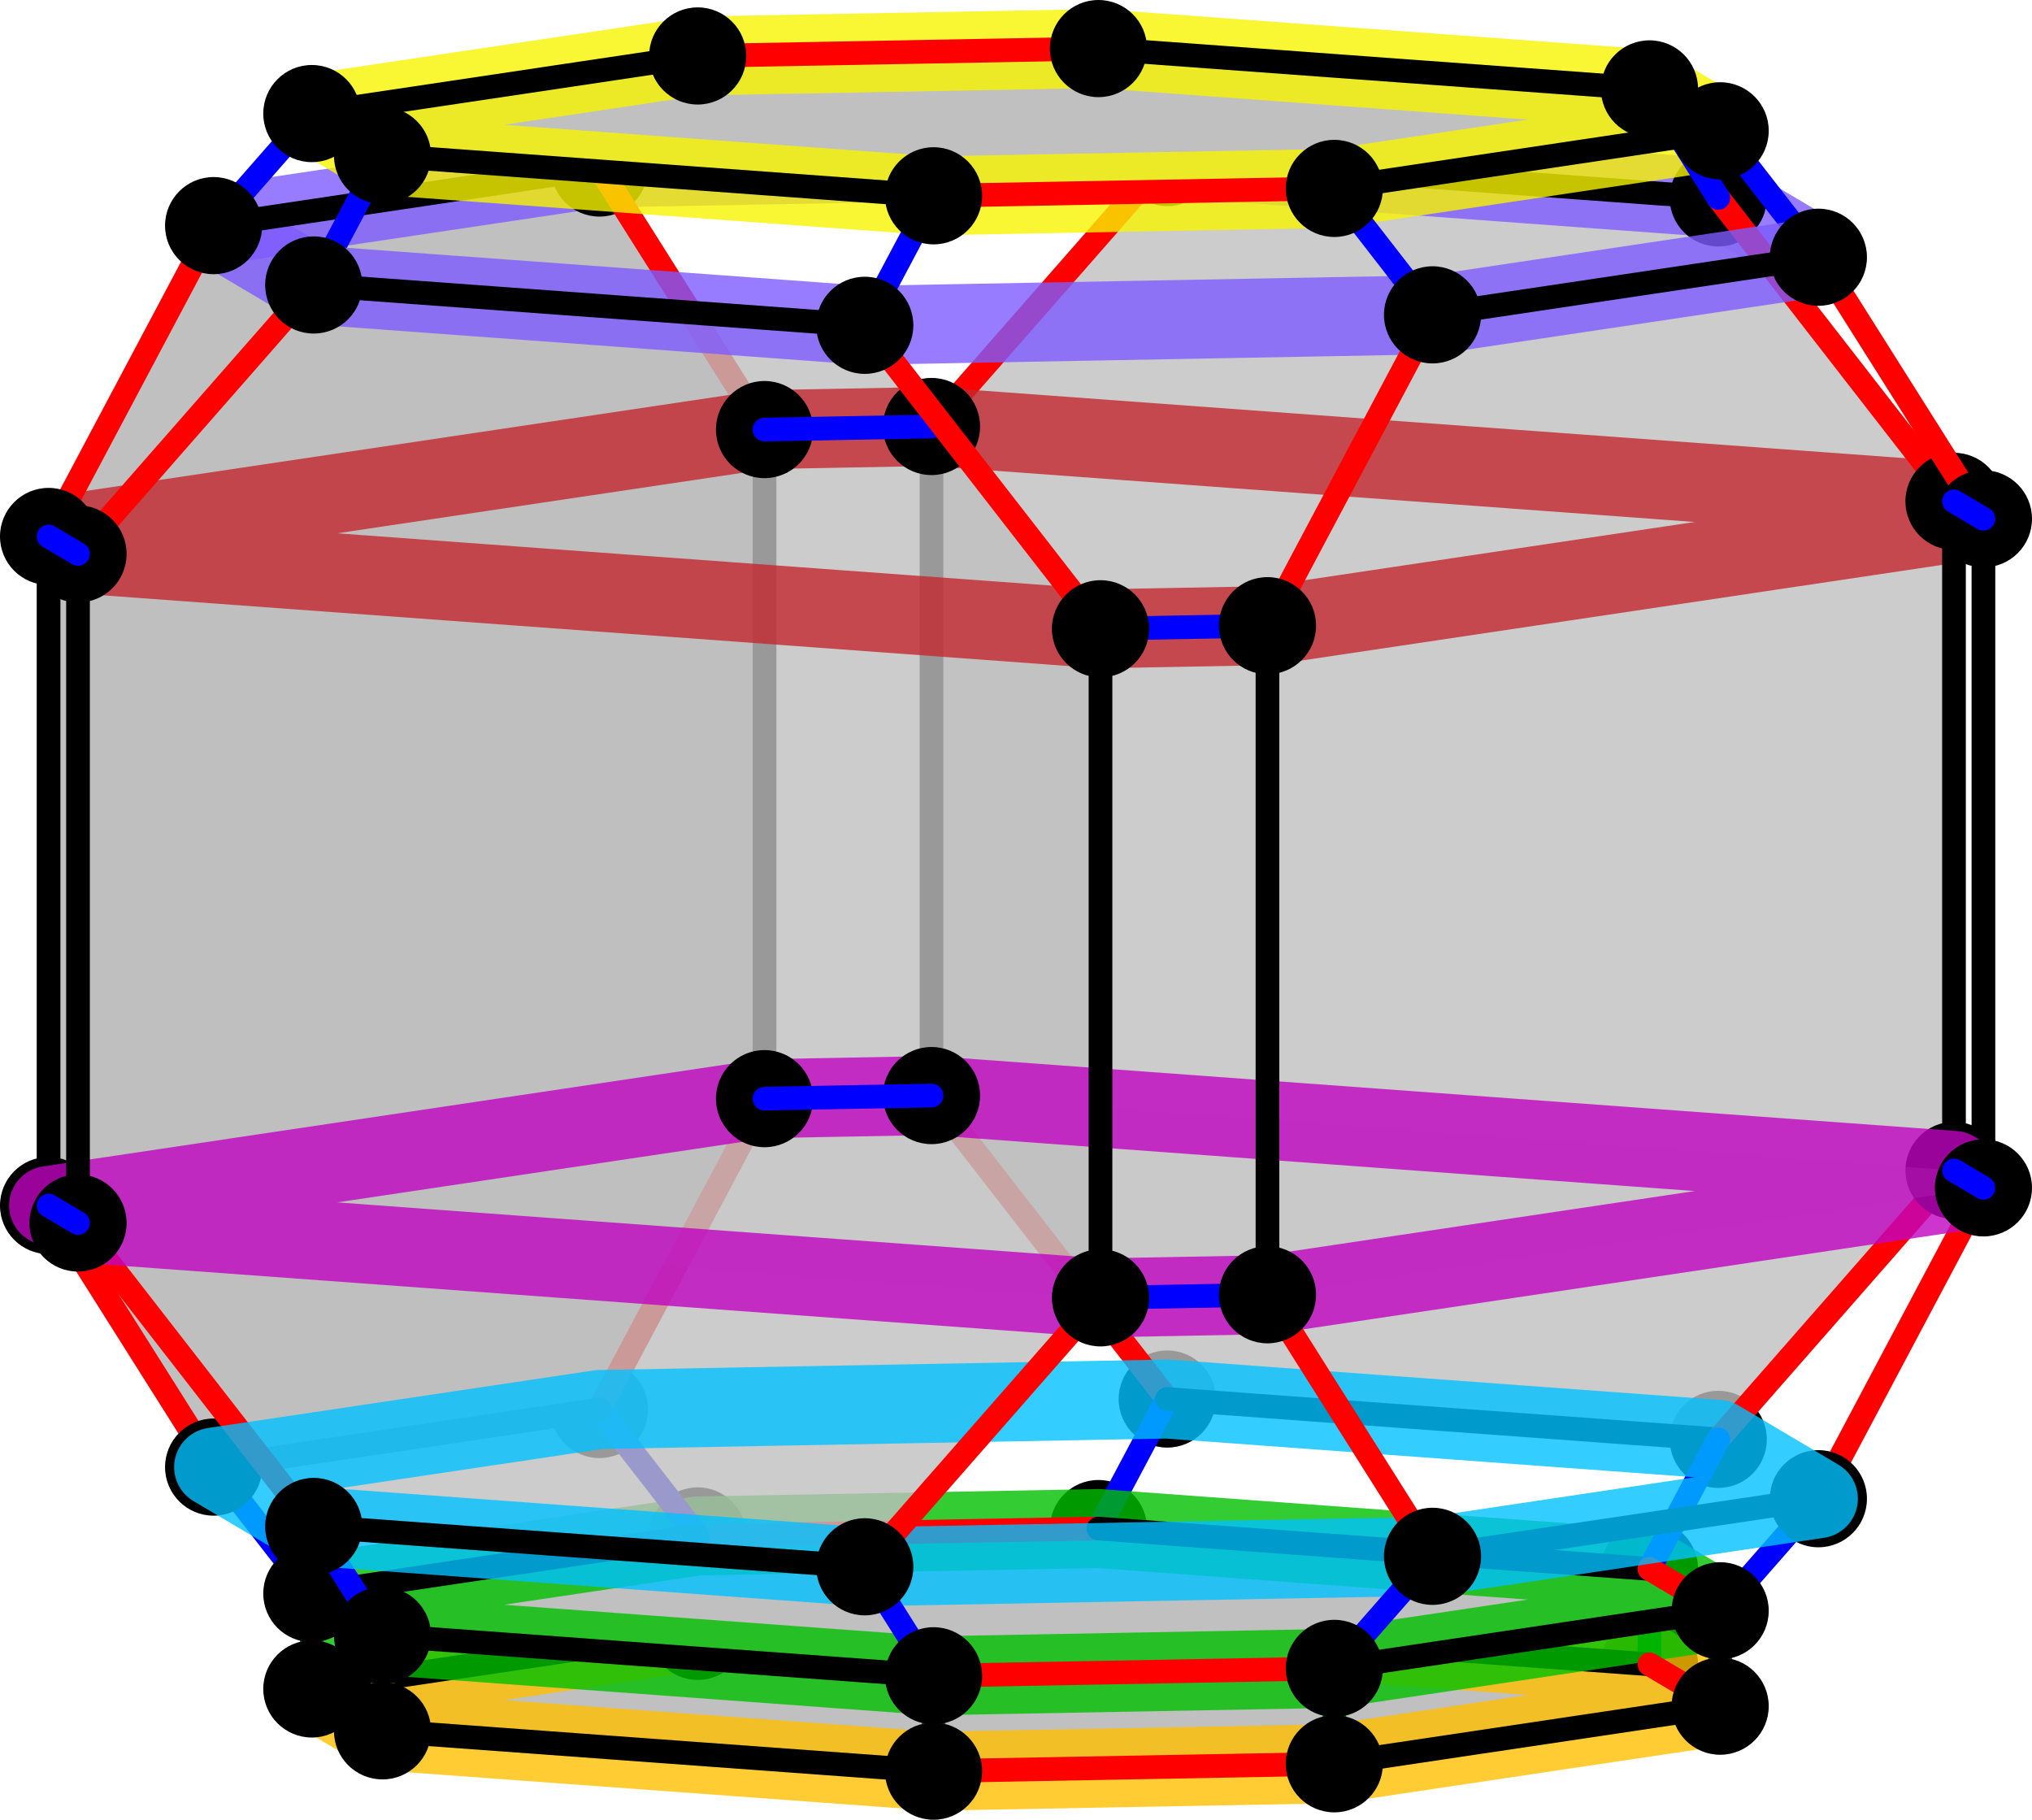
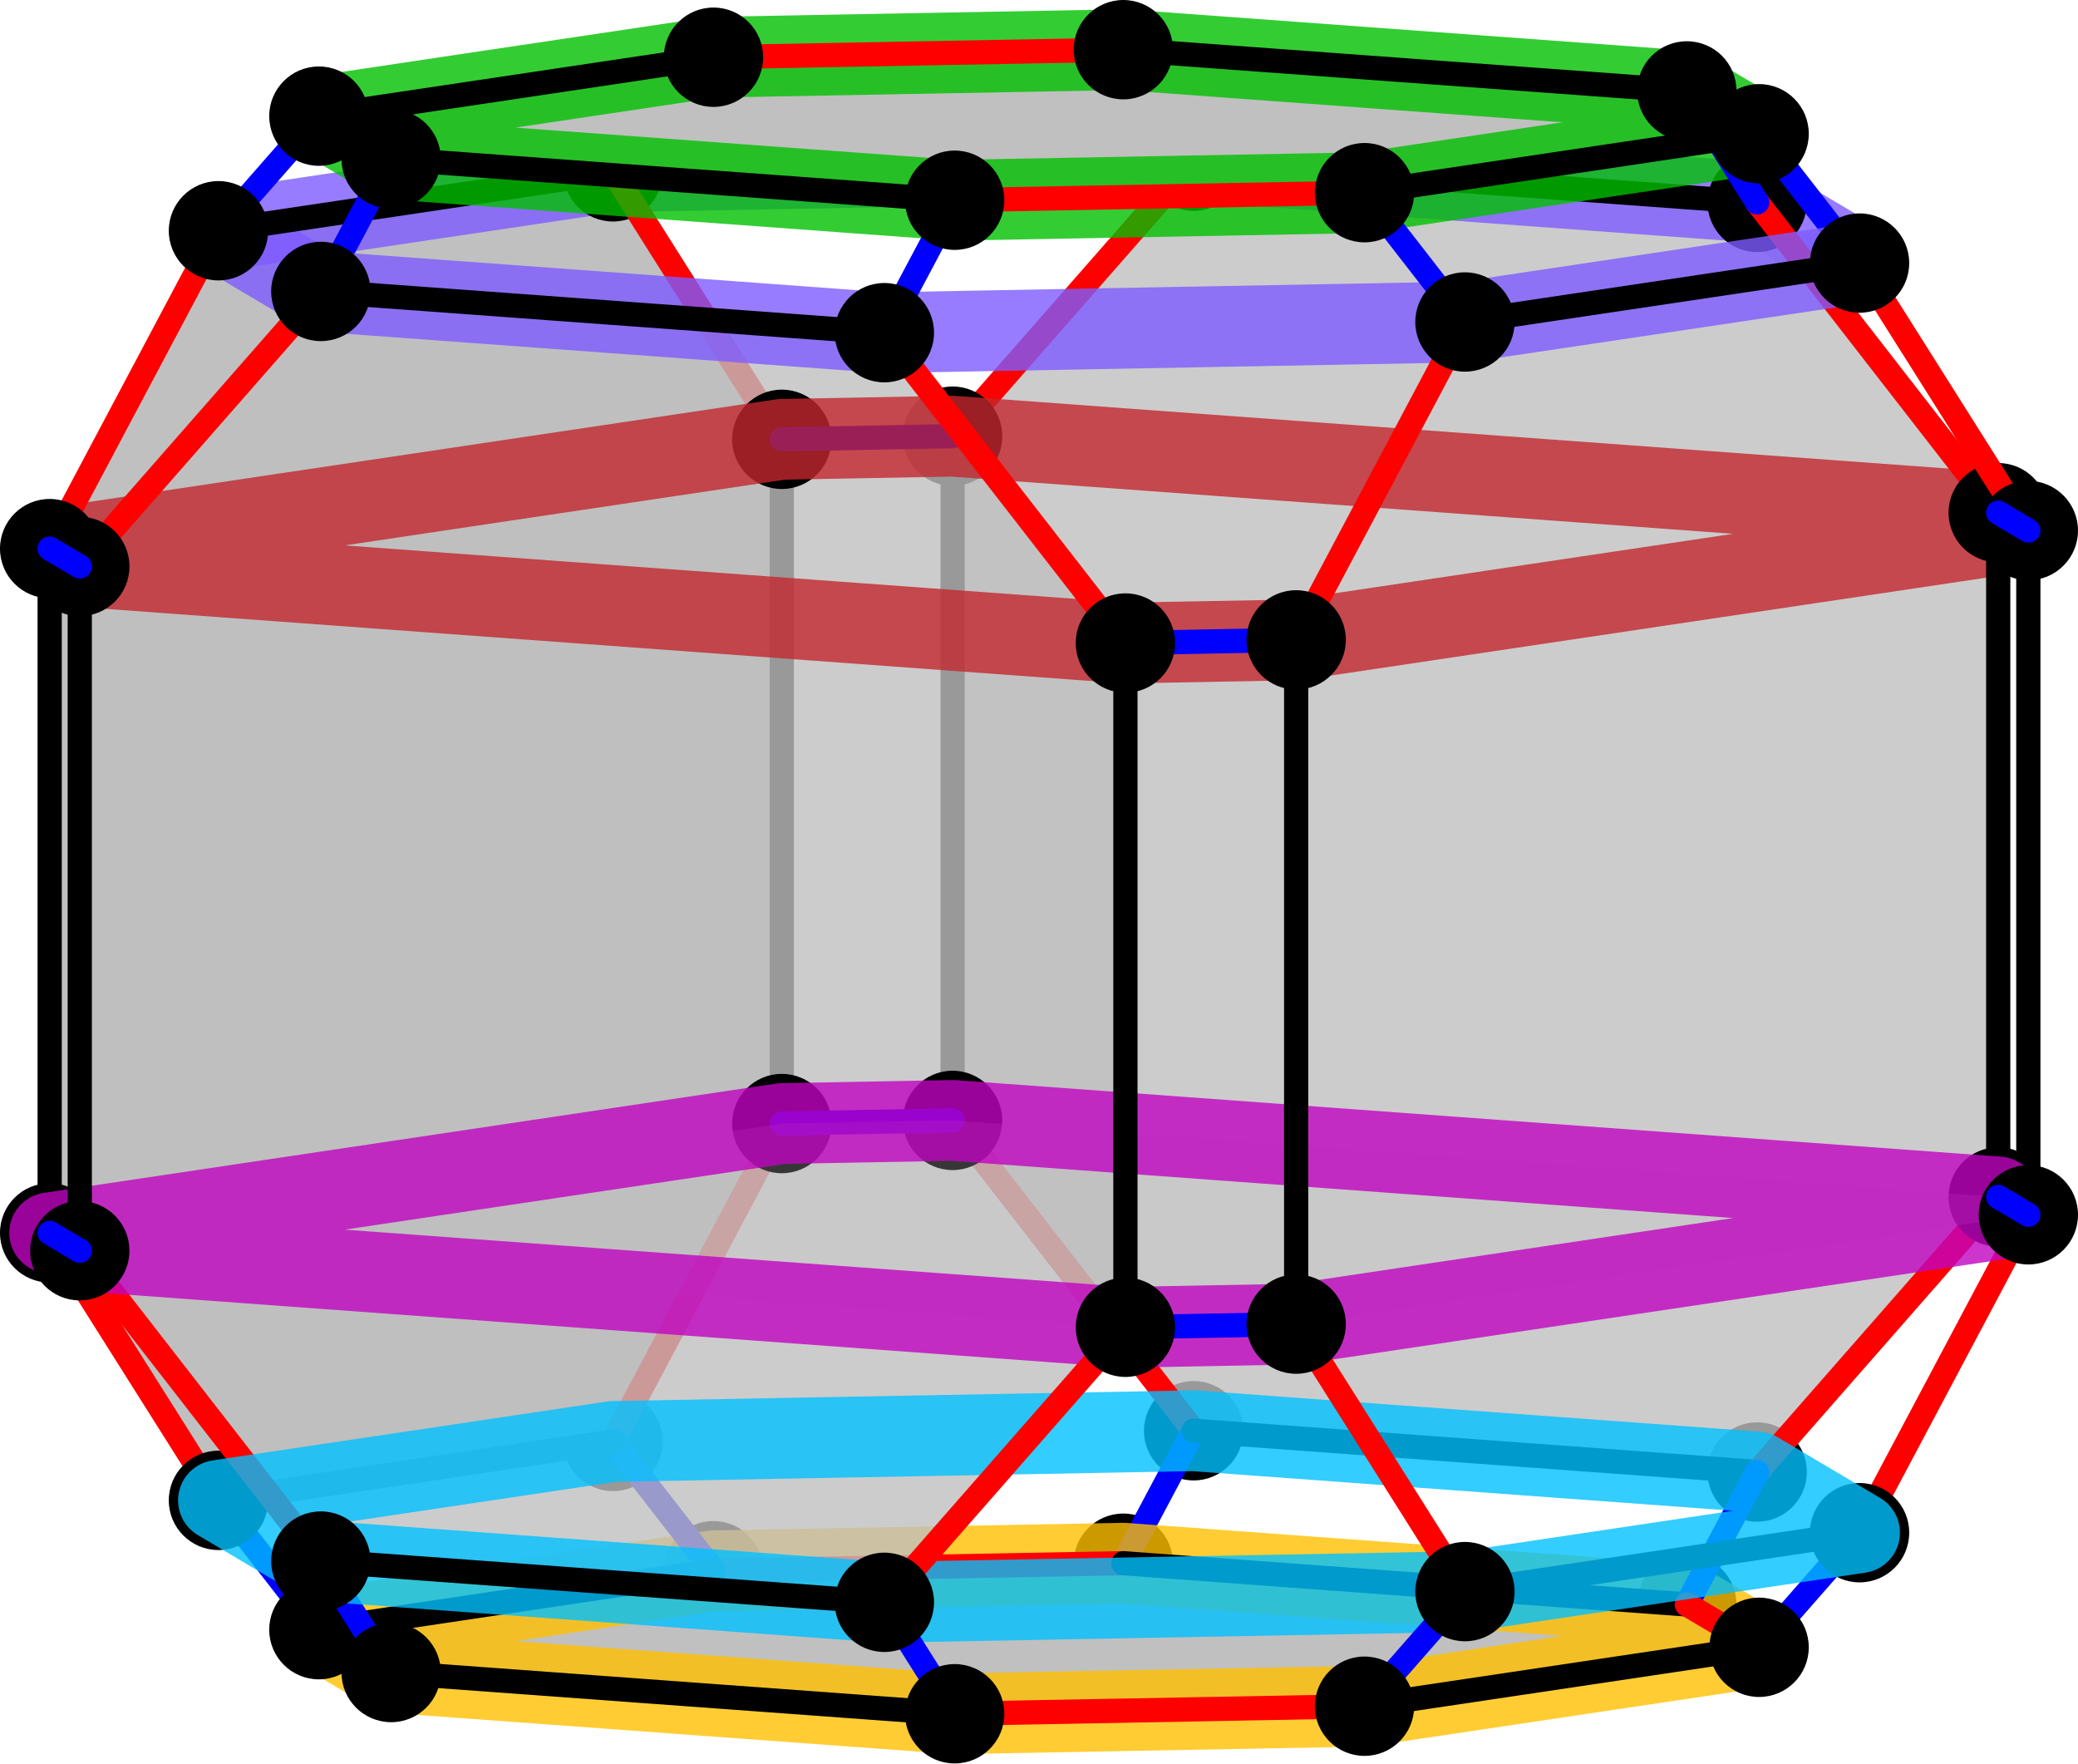
- <svg xmlns="http://www.w3.org/2000/svg" width="343.067" height="307.208" version="1.1" id="svg20476">
+ <svg xmlns="http://www.w3.org/2000/svg" width="343.067" height="291.103" version="1.1" id="svg20476">
  <defs id="defs20480" />
  <style id="style">
		.arc0 {
			fill:none;
			fill-rule:evenodd;
			stroke:black;
			stroke-width:4;
			stroke-linecap:round;
			stroke-linejoin:round;
			stroke-opacity:1;
		}
		.arc1 {
			fill:none;
			fill-rule:evenodd;
			stroke:red;
			stroke-width:4;
			stroke-linecap:round;
			stroke-linejoin:round;
			stroke-opacity:1;
		}
		.arc2 {
			fill:none;
			fill-rule:evenodd;
			stroke:blue;
			stroke-width:4;
			stroke-linecap:round;
			stroke-linejoin:round;
			stroke-opacity:1;
		}
		.arc3 {
			fill:none;
			fill-rule:evenodd;
			stroke:green;
			stroke-width:4;
			stroke-linecap:round;
			stroke-linejoin:round;
			stroke-opacity:1;
		}
		.topological-dart {
			fill:#000000;
			stroke:#000000;
			stroke-width:0;
			stroke-linecap:round;
			stroke-linejoin:round;
			stroke-dasharray:none;
			paint-order:markers fill stroke;
		}
	</style>
  <circle id="dart39" cx="101.209" cy="237.95" r="8" stroke="#000000" fill="#000000" style="stroke-width:0.4" />
-   <polygon points="640.676,195.167 575.533,204.892 547.667,257.368 547.667,370.32 575.533,414.477 640.676,404.752 668.542,352.276 668.542,239.324 " id="face_41_42_48_47_46_45_39_40" style="fill:#c0c0c0;stroke:none" opacity="1" transform="translate(-539.4666,-166.8016)" />
+   <polygon points="547.667,257.368 547.667,370.32 575.533,414.477 640.676,404.752 668.542,352.276 668.542,239.324 640.676,195.167 575.533,204.892 " id="face_41_42_48_47_46_45_39_40" style="fill:#c0c0c0;stroke:none" opacity="1" transform="translate(-539.4666,-166.8016)" />
  <path style="opacity:1;fill:#c0c0c0;fill-opacity:0.802;stroke:#7d5cff;stroke-width:13.333;stroke-linecap:round;stroke-linejoin:round;stroke-dasharray:none;stroke-opacity:0.8;stop-color:#000000" d="m 290.099,33.408 16.902,10.02" id="path37655" />
  <path style="opacity:1;fill:none;fill-opacity:0.5;stroke:#7d5cff;stroke-width:13.333;stroke-linecap:round;stroke-linejoin:round;stroke-dasharray:none;stroke-opacity:0.8;stop-color:#000000" d="m 101.209,28.365 -65.144,9.725" id="path32461" />
  <path style="opacity:1;fill:#c0c0c0;fill-opacity:0.369;stroke:#7d5cff;stroke-width:13.333;stroke-linecap:round;stroke-linejoin:round;stroke-dasharray:none;stroke-opacity:0.8;stop-color:#000000" d="M 101.209,28.365 197.065,26.599" id="path37711" />
  <circle id="dart42" cx="101.209" cy="28.365" r="8" stroke="#000000" fill="#000000" style="stroke-width:0.4" />
  <circle id="dart32" cx="185.454" cy="258.049" r="8" stroke="#000000" fill="#000000" style="stroke-width:0.4" />
  <circle id="dart33" cx="197.065" cy="236.184" r="8" stroke="#000000" fill="#000000" style="stroke-width:0.4" />
-   <circle id="dart7" cx="278.488" cy="280.964" r="8" stroke="#000000" fill="#000000" style="stroke-width:0.4" />
-   <polygon points="829.886,454.838 764.742,464.563 697.08,465.81 604.045,459 592.114,451.928 657.258,442.203 724.92,440.956 817.955,447.765 " id="face_7_6_5_4_3_2_1_0" style="fill:#c0c0c0;stroke:none" opacity="1" transform="translate(-539.4666,-166.8016)" />
-   <path style="opacity:1;fill:none;fill-opacity:1;stroke:#ffc000;stroke-width:13.333;stroke-linecap:round;stroke-linejoin:round;stroke-dasharray:none;stroke-opacity:0.8;stop-color:#000000" d="m 117.791,275.401 -65.144,9.725 11.931,7.073 93.035,6.809 67.662,-1.247 65.144,-9.725 -11.931,-7.073 -93.035,-6.809 z" id="path20871" />
-   <line class="arc3" id="link7_@3_26" x1="278.488" y1="280.964" x2="278.488" y2="264.858" />
  <circle id="dart26" cx="278.488" cy="264.858" r="8" stroke="#000000" fill="#000000" style="stroke-width:0.4" />
  <circle id="dart38" cx="117.791" cy="259.296" r="8" stroke="#000000" fill="#000000" style="stroke-width:0.4" />
-   <line class="arc0" id="link1_@0_2" x1="117.791" y1="275.401" x2="52.648" y2="285.126" />
-   <circle id="dart1" cx="117.791" cy="275.401" r="8" stroke="#000000" fill="#000000" style="stroke-width:0.4" />
  <circle id="dart27" cx="290.099" cy="242.993" r="8" stroke="#000000" fill="#000000" style="stroke-width:0.4" />
  <path style="opacity:1;fill:#c0c0c0;fill-opacity:0.369;stroke:#7d5cff;stroke-width:13.333;stroke-linecap:round;stroke-linejoin:round;stroke-dasharray:none;stroke-opacity:0.8;stop-color:#000000" d="M 36.066,38.09 52.968,48.11" id="path37713" />
-   <polygon points="736.531,193.4 829.566,200.209 869.362,251.439 869.362,364.391 829.566,409.795 736.531,402.985 696.735,351.756 696.735,238.804 " id="face_35_36_30_29_28_27_33_34" style="fill:#c0c0c0;stroke:none;fill-opacity:0.797" opacity="1" transform="translate(-539.4666,-166.8016)" />
+   <polygon points="869.362,251.439 869.362,364.391 829.566,409.795 736.531,402.985 696.735,351.756 696.735,238.804 736.531,193.4 829.566,200.209 " id="face_35_36_30_29_28_27_33_34" style="fill:#c0c0c0;fill-opacity:0.797;stroke:none" opacity="1" transform="translate(-539.4666,-166.8016)" />
  <path style="opacity:1;fill:none;fill-opacity:0.5;stroke:#7d5cff;stroke-width:13.333;stroke-linecap:round;stroke-linejoin:round;stroke-dasharray:none;stroke-opacity:0.8;stop-color:#000000" d="m 290.099,33.408 -93.035,-6.809" id="path32459" />
  <circle id="dart30" cx="290.099" cy="33.408" r="8" stroke="#000000" fill="#000000" style="stroke-width:0.4" />
  <line class="arc1" id="link34_@1_33" x1="157.268" y1="184.954" x2="197.065" y2="236.184" />
  <line class="arc0" id="link34_@0_35" x1="157.268" y1="184.954" x2="157.268" y2="72.002" />
  <line class="arc1" id="link40_@1_39" x1="129.075" y1="185.474" x2="101.209" y2="237.95" />
  <line class="arc0" id="link40_@0_41" x1="129.075" y1="185.474" x2="129.075" y2="72.522" />
  <line class="arc1" id="link35_@1_36" x1="157.268" y1="72.002" x2="197.065" y2="26.599" />
  <line class="arc1" id="link41_@1_42" x1="129.075" y1="72.522" x2="101.209" y2="28.365" />
  <line class="arc2" id="link33_@2_32" x1="197.065" y1="236.184" x2="185.454" y2="258.049" />
  <line class="arc0" id="link33_@0_27" x1="197.065" y1="236.184" x2="290.099" y2="242.993" />
-   <line class="arc1" id="link0_@1_1" x1="185.454" y1="274.154" x2="117.791" y2="275.401" />
-   <line class="arc3" id="link0_@3_32" x1="185.454" y1="274.154" x2="185.454" y2="258.049" />
-   <line class="arc0" id="link0_@0_7" x1="185.454" y1="274.154" x2="278.488" y2="280.964" />
-   <circle id="dart0" cx="185.454" cy="274.154" r="8" stroke="#000000" fill="#000000" style="stroke-width:0.4" />
-   <line class="arc3" id="link1_@3_38" x1="117.791" y1="275.401" x2="117.791" y2="259.296" />
-   <polygon points="829.886,438.732 764.742,448.457 697.08,449.704 604.045,442.895 592.114,435.822 657.258,426.098 724.92,424.85 817.955,431.66 " id="face_26_20_14_8_50_44_38_32" style="opacity:1;fill:#c0c0c0;stroke:none" opacity="1.0" transform="translate(-539.4666,-166.8016)" />
-   <path style="opacity:1;fill:none;fill-opacity:0.526;stroke:#00c000;stroke-width:13.333;stroke-linecap:round;stroke-linejoin:round;stroke-dasharray:none;stroke-opacity:0.8;stop-color:#000000" d="m 117.791,259.296 -65.144,9.725 11.931,7.073 93.035,6.809 67.662,-1.247 65.144,-9.725 -11.931,-7.073 -93.035,-6.809 z" id="path20927" />
+   <polygon points="697.08,449.704 604.045,442.895 592.114,435.822 657.258,426.098 724.92,424.85 817.955,431.66 829.886,438.732 764.742,448.457 " id="face_26_20_14_8_50_44_38_32" style="opacity:1;fill:#c0c0c0;stroke:none" opacity="1.0" transform="translate(-539.4666,-166.8016)" />
+   <path style="opacity:1;fill:none;fill-opacity:0.526;stroke:#ffc000;stroke-width:13.333;stroke-linecap:round;stroke-linejoin:round;stroke-dasharray:none;stroke-opacity:0.8;stop-color:#000000" d="m 117.791,259.296 -65.144,9.725 11.931,7.073 93.035,6.809 67.662,-1.247 65.144,-9.725 -11.931,-7.073 -93.035,-6.809 z" id="path20927" />
  <line class="arc1" id="link32_@1_38" x1="185.454" y1="258.049" x2="117.791" y2="259.296" />
  <line class="arc0" id="link32_@0_26" x1="185.454" y1="258.049" x2="278.488" y2="264.858" />
  <line class="arc2" id="link39_@2_38" x1="101.209" y1="237.95" x2="117.791" y2="259.296" />
  <line class="arc0" id="link39_@0_45" x1="101.209" y1="237.95" x2="36.066" y2="247.675" />
  <line class="arc2" id="link36_@2_37" x1="197.065" y1="26.599" x2="185.454" y2="8.2" />
  <line class="arc0" id="link36_@0_30" x1="197.065" y1="26.599" x2="290.099" y2="33.408" />
  <circle id="dart36" cx="197.065" cy="26.599" r="8" stroke="#000000" fill="#000000" style="stroke-width:0.4" />
  <line class="arc0" id="link38_@0_44" x1="117.791" y1="259.296" x2="52.648" y2="269.021" />
  <line class="arc2" id="link42_@2_43" x1="101.209" y1="28.365" x2="117.791" y2="9.447" />
  <line class="arc0" id="link42_@0_48" x1="101.209" y1="28.365" x2="36.066" y2="38.09" />
-   <polygon points="829.886,188.884 764.742,198.608 697.08,199.855 604.045,193.046 592.114,185.973 657.258,176.249 724.92,175.002 817.955,181.811 " id="face_31_25_19_13_55_49_43_37" style="fill:#c0c0c0;fill-opacity:1;stroke:none" opacity="1" transform="translate(-539.4666,-166.8016)" />
-   <path style="opacity:1;fill:none;fill-opacity:1;stroke:#f7f300;stroke-width:13.333;stroke-linecap:round;stroke-linejoin:round;stroke-dasharray:none;stroke-opacity:0.8;stop-color:#000000" d="M 64.578,26.245 157.613,33.054 225.276,31.807 290.419,22.082 278.488,15.009 185.454,8.2 117.791,9.447 52.648,19.172 Z" id="path37333" />
+   <polygon points="697.08,199.855 604.045,193.046 592.114,185.973 657.258,176.249 724.92,175.002 817.955,181.811 829.886,188.884 764.742,198.608 " id="face_31_25_19_13_55_49_43_37" style="fill:#c0c0c0;fill-opacity:1;stroke:none" opacity="1" transform="translate(-539.4666,-166.8016)" />
+   <path style="opacity:1;fill:none;fill-opacity:1;stroke:#00c000;stroke-width:13.333;stroke-linecap:round;stroke-linejoin:round;stroke-dasharray:none;stroke-opacity:0.8;stop-color:#000000" d="M 64.578,26.245 157.613,33.054 225.276,31.807 290.419,22.082 278.488,15.009 185.454,8.2 117.791,9.447 52.648,19.172 Z" id="path37333" />
  <line class="arc1" id="link37_@1_43" x1="185.454" y1="8.2" x2="117.791" y2="9.447" />
  <line class="arc0" id="link37_@0_31" x1="185.454" y1="8.2" x2="278.488" y2="15.009" />
  <circle id="dart37" cx="185.454" cy="8.2" r="8" stroke="#000000" fill="#000000" style="stroke-width:0.4" />
  <line class="arc0" id="link43_@0_49" x1="117.791" y1="9.447" x2="52.648" y2="19.172" />
-   <polygon points="685.469,221.721 725.265,272.95 725.265,385.902 685.469,431.306 592.434,424.496 552.638,373.267 552.638,260.315 592.434,214.911 " id="face_53_54_12_11_10_9_51_52" style="opacity:1;fill:#c0c0c0;fill-opacity:0.797;stroke:none" opacity="1.0" transform="translate(-539.4666,-166.8016)" />
-   <path style="opacity:1;fill:none;fill-opacity:1;stroke:#c1272d;stroke-width:13.333;stroke-linecap:round;stroke-linejoin:round;stroke-dasharray:none;stroke-opacity:0.8;stop-color:#000000" d="m 13.171,93.513 172.628,12.635 28.193,-0.52 120.875,-18.044 -4.971,-2.947 L 157.268,72.002 129.075,72.522 8.2,90.566 Z" id="path37548" />
  <circle id="dart35" cx="157.268" cy="72.002" r="8" stroke="#000000" fill="#000000" style="stroke-width:0.4" />
+   <polygon points="725.265,385.902 685.469,431.306 592.434,424.496 552.638,373.267 552.638,260.315 592.434,214.911 685.469,221.721 725.265,272.95 " id="face_53_54_12_11_10_9_51_52" style="opacity:1;fill:#c0c0c0;fill-opacity:0.797;stroke:none" opacity="1.0" transform="translate(-539.4666,-166.8016)" />
  <circle id="dart41" cx="129.075" cy="72.522" r="8" stroke="#000000" fill="#000000" style="stroke-width:0.4" />
  <line class="arc2" id="link35_@2_41" x1="157.268" y1="72.002" x2="129.075" y2="72.522" />
+   <path style="opacity:1;fill:none;fill-opacity:1;stroke:#c1272d;stroke-width:13.333;stroke-linecap:round;stroke-linejoin:round;stroke-dasharray:none;stroke-opacity:0.8;stop-color:#000000" d="m 13.171,93.513 172.628,12.635 28.193,-0.52 120.875,-18.044 -4.971,-2.947 L 157.268,72.002 129.075,72.522 8.2,90.566 Z" id="path37548" />
+   <circle id="dart40" cx="129.075" cy="185.474" r="8" stroke="#000000" fill="#000000" style="stroke-width:0.4" />
  <circle id="dart43" cx="117.791" cy="9.447" r="8" stroke="#000000" fill="#000000" style="stroke-width:0.4" />
  <line class="arc1" id="link27_@1_28" x1="290.099" y1="242.993" x2="329.896" y2="197.589" />
  <line class="arc2" id="link27_@2_26" x1="290.099" y1="242.993" x2="278.488" y2="264.858" />
-   <line class="arc1" id="link7_@1_6" x1="278.488" y1="280.964" x2="290.419" y2="288.036" />
  <line class="arc1" id="link26_@1_20" x1="278.488" y1="264.858" x2="290.419" y2="271.931" />
  <line class="arc1" id="link30_@1_29" x1="290.099" y1="33.408" x2="329.896" y2="84.637" />
  <line class="arc2" id="link30_@2_31" x1="290.099" y1="33.408" x2="278.488" y2="15.009" />
  <line class="arc0" id="link28_@0_29" x1="329.896" y1="197.589" x2="329.896" y2="84.637" />
  <circle id="dart28" cx="329.896" cy="197.589" r="8" stroke="#000000" fill="#000000" style="stroke-width:0.4" />
  <line class="arc1" id="link31_@1_25" x1="278.488" y1="15.009" x2="290.419" y2="22.082" />
  <circle id="dart31" cx="278.488" cy="15.009" r="8" stroke="#000000" fill="#000000" style="stroke-width:0.4" />
  <circle id="dart29" cx="329.896" cy="84.637" r="8" stroke="#000000" fill="#000000" style="stroke-width:0.4" />
  <line class="arc1" id="link45_@1_46" x1="36.066" y1="247.675" x2="8.2" y2="203.519" />
  <line class="arc2" id="link45_@2_44" x1="36.066" y1="247.675" x2="52.648" y2="269.021" />
  <circle id="dart45" cx="36.066" cy="247.675" r="8" stroke="#000000" fill="#000000" style="stroke-width:0.4" />
-   <line class="arc1" id="link2_@1_3" x1="52.648" y1="285.126" x2="64.578" y2="292.199" />
-   <line class="arc3" id="link2_@3_44" x1="52.648" y1="285.126" x2="52.648" y2="269.021" />
-   <circle id="dart2" cx="52.648" cy="285.126" r="8" stroke="#000000" fill="#000000" style="stroke-width:0.4" />
  <line class="arc1" id="link44_@1_50" x1="52.648" y1="269.021" x2="64.578" y2="276.093" />
  <circle id="dart44" cx="52.648" cy="269.021" r="8" stroke="#000000" fill="#000000" style="stroke-width:0.4" />
-   <polygon points="753.458,272.43 753.458,385.382 781.324,429.539 846.467,419.814 874.333,367.338 874.333,254.386 846.467,210.229 781.324,219.954 " id="face_23_24_18_17_16_15_21_22" style="fill:none;fill-opacity:0.15;stroke:none" opacity="1" transform="translate(-539.4666,-166.8016)" />
+   <polygon points="781.324,429.539 846.467,419.814 874.333,367.338 874.333,254.386 846.467,210.229 781.324,219.954 753.458,272.43 753.458,385.382 " id="face_23_24_18_17_16_15_21_22" style="fill:none;fill-opacity:0.15;stroke:none" opacity="1" transform="translate(-539.4666,-166.8016)" />
  <line class="arc1" id="link22_@1_21" x1="334.867" y1="200.536" x2="307.001" y2="253.013" />
  <line class="arc0" id="link22_@0_23" x1="334.867" y1="200.536" x2="334.867" y2="87.584" />
  <line class="arc1" id="link48_@1_47" x1="36.066" y1="38.09" x2="8.2" y2="90.566" />
  <line class="arc2" id="link48_@2_49" x1="36.066" y1="38.09" x2="52.648" y2="19.172" />
  <circle id="dart47" cx="8.2" cy="90.566" r="8" stroke="#000000" fill="#000000" style="stroke-width:0.4" />
  <circle id="dart48" cx="36.066" cy="38.09" r="8" stroke="#000000" fill="#000000" style="stroke-width:0.4" />
  <line class="arc1" id="link23_@1_24" x1="334.867" y1="87.584" x2="307.001" y2="43.428" />
  <circle id="dart23" cx="334.867" cy="87.584" r="8" stroke="#000000" fill="#000000" style="stroke-width:0.4" />
  <line class="arc2" id="link29_@2_23" x1="329.896" y1="84.637" x2="334.867" y2="87.584" />
-   <line class="arc3" id="link6_@3_20" x1="290.419" y1="288.036" x2="290.419" y2="271.931" />
-   <line class="arc0" id="link6_@0_5" x1="290.419" y1="288.036" x2="225.276" y2="297.761" />
-   <circle id="dart6" cx="290.419" cy="288.036" r="8" stroke="#000000" fill="#000000" style="stroke-width:0.4" />
  <line class="arc1" id="link49_@1_55" x1="52.648" y1="19.172" x2="64.578" y2="26.245" />
  <circle id="dart49" cx="52.648" cy="19.172" r="8" stroke="#000000" fill="#000000" style="stroke-width:0.4" />
  <line class="arc2" id="link20_@2_21" x1="290.419" y1="271.931" x2="307.001" y2="253.013" />
  <line class="arc0" id="link20_@0_14" x1="290.419" y1="271.931" x2="225.276" y2="281.656" />
  <circle id="dart20" cx="290.419" cy="271.931" r="8" stroke="#000000" fill="#000000" style="stroke-width:0.4" />
  <line class="arc0" id="link46_@0_47" x1="8.2" y1="203.519" x2="8.2" y2="90.566" />
  <circle id="dart46" cx="8.2" cy="203.519" r="8" stroke="#000000" fill="#000000" style="stroke-width:0.4" />
  <line class="arc0" id="link21_@0_15" x1="307.001" y1="253.013" x2="241.857" y2="262.737" />
  <circle id="dart21" cx="307.001" cy="253.013" r="8" stroke="#000000" fill="#000000" style="stroke-width:0.4" />
  <line class="arc2" id="link25_@2_24" x1="290.419" y1="22.082" x2="307.001" y2="43.428" />
  <line class="arc0" id="link25_@0_19" x1="290.419" y1="22.082" x2="225.276" y2="31.807" />
  <circle id="dart25" cx="290.419" cy="22.082" r="8" stroke="#000000" fill="#000000" style="stroke-width:0.4" />
  <path style="opacity:1;fill:none;fill-opacity:0.5;stroke:#7d5cff;stroke-width:13.333;stroke-linecap:round;stroke-linejoin:round;stroke-dasharray:none;stroke-opacity:0.8;stop-color:#000000" d="m 241.857,53.152 65.144,-9.725" id="path32457" />
  <line class="arc0" id="link24_@0_18" x1="307.001" y1="43.428" x2="241.857" y2="53.152" />
  <circle id="dart24" cx="307.001" cy="43.428" r="8" stroke="#000000" fill="#000000" style="stroke-width:0.4" />
  <line class="arc1" id="link52_@1_51" x1="13.171" y1="206.465" x2="52.968" y2="257.695" />
-   <path style="opacity:1;fill:#c0c0c0;fill-opacity:0.289;stroke:#c004c0;stroke-width:13.333;stroke-linecap:round;stroke-linejoin:round;stroke-dasharray:none;stroke-opacity:0.8;stop-color:#000000" d="m 129.075,185.474 28.193,-0.52 172.628,12.635 4.971,2.947 -120.875,18.045 -28.193,0.52 -172.628,-12.635 -4.971,-2.947 z" id="path37443" />
-   <circle id="dart40" cx="129.075" cy="185.474" r="8" stroke="#000000" fill="#000000" style="stroke-width:0.4" />
  <circle id="dart34" cx="157.268" cy="184.954" r="8" stroke="#000000" fill="#000000" style="stroke-width:0.4" />
  <line class="arc2" id="link34_@2_40" x1="157.268" y1="184.954" x2="129.075" y2="185.474" />
+   <path style="opacity:1;fill:#c0c0c0;fill-opacity:0.289;stroke:#c004c0;stroke-width:13.333;stroke-linecap:round;stroke-linejoin:round;stroke-dasharray:none;stroke-opacity:0.8;stop-color:#000000" d="m 129.075,185.474 28.193,-0.52 172.628,12.635 4.971,2.947 -120.875,18.045 -28.193,0.52 L 13.171,206.466 8.2,203.519 Z" id="path37443" />
  <circle id="dart22" cx="334.867" cy="200.536" r="8" stroke="#000000" fill="#000000" style="stroke-width:0.4" />
  <line class="arc0" id="link52_@0_53" x1="13.171" y1="206.465" x2="13.171" y2="93.513" />
  <line class="arc2" id="link28_@2_22" x1="329.896" y1="197.589" x2="334.867" y2="200.536" />
  <circle id="dart52" cx="13.171" cy="206.465" r="8" stroke="#000000" fill="#000000" style="stroke-width:0.4" />
-   <line class="arc3" id="link3_@3_50" x1="64.578" y1="292.199" x2="64.578" y2="276.093" />
-   <line class="arc0" id="link3_@0_4" x1="64.578" y1="292.199" x2="157.613" y2="299.008" />
  <line class="arc2" id="link46_@2_52" x1="8.2" y1="203.519" x2="13.171" y2="206.465" />
-   <circle id="dart3" cx="64.578" cy="292.199" r="8" stroke="#000000" fill="#000000" style="stroke-width:0.4" />
  <line class="arc2" id="link50_@2_51" x1="64.578" y1="276.093" x2="52.968" y2="257.695" />
  <line class="arc0" id="link50_@0_8" x1="64.578" y1="276.093" x2="157.613" y2="282.903" />
  <circle id="dart50" cx="64.578" cy="276.093" r="8" stroke="#000000" fill="#000000" style="stroke-width:0.4" />
  <line class="arc1" id="link53_@1_54" x1="13.171" y1="93.513" x2="52.968" y2="48.11" />
  <circle id="dart53" cx="13.171" cy="93.513" r="8" stroke="#000000" fill="#000000" style="stroke-width:0.4" />
  <line class="arc2" id="link47_@2_53" x1="8.2" y1="90.566" x2="13.171" y2="93.513" />
  <path style="opacity:1;fill:none;fill-opacity:0.993;stroke:#00c0ff;stroke-width:13.333;stroke-linecap:round;stroke-linejoin:round;stroke-dasharray:none;stroke-opacity:0.8;stop-color:#000000" d="m 52.968,257.695 93.035,6.809 95.855,-1.767 65.144,-9.725 -16.902,-10.02 -93.035,-6.809 -95.855,1.767 -65.144,9.725 z" id="path22393" />
  <line class="arc0" id="link51_@0_9" x1="52.968" y1="257.695" x2="146.002" y2="264.504" />
  <circle id="dart51" cx="52.968" cy="257.695" r="8" stroke="#000000" fill="#000000" style="stroke-width:0.4" />
  <line class="arc2" id="link55_@2_54" x1="64.578" y1="26.245" x2="52.968" y2="48.11" />
  <line class="arc0" id="link55_@0_13" x1="64.578" y1="26.245" x2="157.613" y2="33.054" />
  <circle id="dart55" cx="64.578" cy="26.245" r="8" stroke="#000000" fill="#000000" style="stroke-width:0.4" />
  <path style="opacity:1;fill:none;fill-opacity:0.5;stroke:#7d5cff;stroke-width:13.333;stroke-linecap:round;stroke-linejoin:round;stroke-dasharray:none;stroke-opacity:0.8;stop-color:#000000" d="m 52.968,48.11 93.035,6.809" id="path27433" />
  <line class="arc0" id="link54_@0_12" x1="52.968" y1="48.11" x2="146.002" y2="54.919" />
  <circle id="dart54" cx="52.968" cy="48.11" r="8" stroke="#000000" fill="#000000" style="stroke-width:0.4" />
-   <line class="arc1" id="link5_@1_4" x1="225.276" y1="297.761" x2="157.613" y2="299.008" />
-   <line class="arc3" id="link5_@3_14" x1="225.276" y1="297.761" x2="225.276" y2="281.656" />
-   <circle id="dart5" cx="225.276" cy="297.761" r="8" stroke="#000000" fill="#000000" style="stroke-width:0.4" />
  <line class="arc1" id="link14_@1_8" x1="225.276" y1="281.656" x2="157.613" y2="282.903" />
  <line class="arc2" id="link14_@2_15" x1="225.276" y1="281.656" x2="241.857" y2="262.737" />
  <circle id="dart14" cx="225.276" cy="281.656" r="8" stroke="#000000" fill="#000000" style="stroke-width:0.4" />
-   <line class="arc3" id="link4_@3_8" x1="157.613" y1="299.008" x2="157.613" y2="282.903" />
-   <circle id="dart4" cx="157.613" cy="299.008" r="8" stroke="#000000" fill="#000000" style="stroke-width:0.4" />
  <line class="arc2" id="link8_@2_9" x1="157.613" y1="282.903" x2="146.002" y2="264.504" />
  <circle id="dart8" cx="157.613" cy="282.903" r="8" stroke="#000000" fill="#000000" style="stroke-width:0.4" />
  <line class="arc1" id="link15_@1_16" x1="241.857" y1="262.737" x2="213.992" y2="218.581" />
  <circle id="dart15" cx="241.857" cy="262.737" r="8" stroke="#000000" fill="#000000" style="stroke-width:0.4" />
  <line class="arc1" id="link19_@1_13" x1="225.276" y1="31.807" x2="157.613" y2="33.054" />
  <path style="opacity:1;fill:#c0c0c0;fill-opacity:0.802;stroke:#7d5cff;stroke-width:13.333;stroke-linecap:round;stroke-linejoin:round;stroke-dasharray:none;stroke-opacity:0.8;stop-color:#000000" d="m 146.002,54.919 95.855,-1.767" id="path37653" />
  <line class="arc2" id="link19_@2_18" x1="225.276" y1="31.807" x2="241.857" y2="53.152" />
  <circle id="dart19" cx="225.276" cy="31.807" r="8" stroke="#000000" fill="#000000" style="stroke-width:0.4" />
  <line class="arc1" id="link9_@1_10" x1="146.002" y1="264.504" x2="185.799" y2="219.1" />
  <circle id="dart9" cx="146.002" cy="264.504" r="8" stroke="#000000" fill="#000000" style="stroke-width:0.4" />
  <line class="arc1" id="link18_@1_17" x1="241.857" y1="53.152" x2="213.992" y2="105.629" />
  <circle id="dart18" cx="241.857" cy="53.152" r="8" stroke="#000000" fill="#000000" style="stroke-width:0.4" />
  <line class="arc2" id="link13_@2_12" x1="157.613" y1="33.054" x2="146.002" y2="54.919" />
  <circle id="dart13" cx="157.613" cy="33.054" r="8" stroke="#000000" fill="#000000" style="stroke-width:0.4" />
  <line class="arc1" id="link12_@1_11" x1="146.002" y1="54.919" x2="185.799" y2="106.148" />
  <circle id="dart12" cx="146.002" cy="54.919" r="8" stroke="#000000" fill="#000000" style="stroke-width:0.4" />
  <line class="arc2" id="link16_@2_10" x1="213.992" y1="218.581" x2="185.799" y2="219.1" />
  <line class="arc0" id="link16_@0_17" x1="213.992" y1="218.581" x2="213.992" y2="105.629" />
  <circle id="dart16" cx="213.992" cy="218.581" r="8" stroke="#000000" fill="#000000" style="stroke-width:0.4" />
  <line class="arc0" id="link10_@0_11" x1="185.799" y1="219.1" x2="185.799" y2="106.148" />
  <circle id="dart10" cx="185.799" cy="219.1" r="8" stroke="#000000" fill="#000000" style="stroke-width:0.4" />
  <line class="arc2" id="link17_@2_11" x1="213.992" y1="105.629" x2="185.799" y2="106.148" />
  <circle id="dart17" cx="213.992" cy="105.629" r="8" stroke="#000000" fill="#000000" style="stroke-width:0.4" />
  <circle id="dart11" cx="185.799" cy="106.148" r="8" stroke="#000000" fill="#000000" style="stroke-width:0.4" />
</svg>
